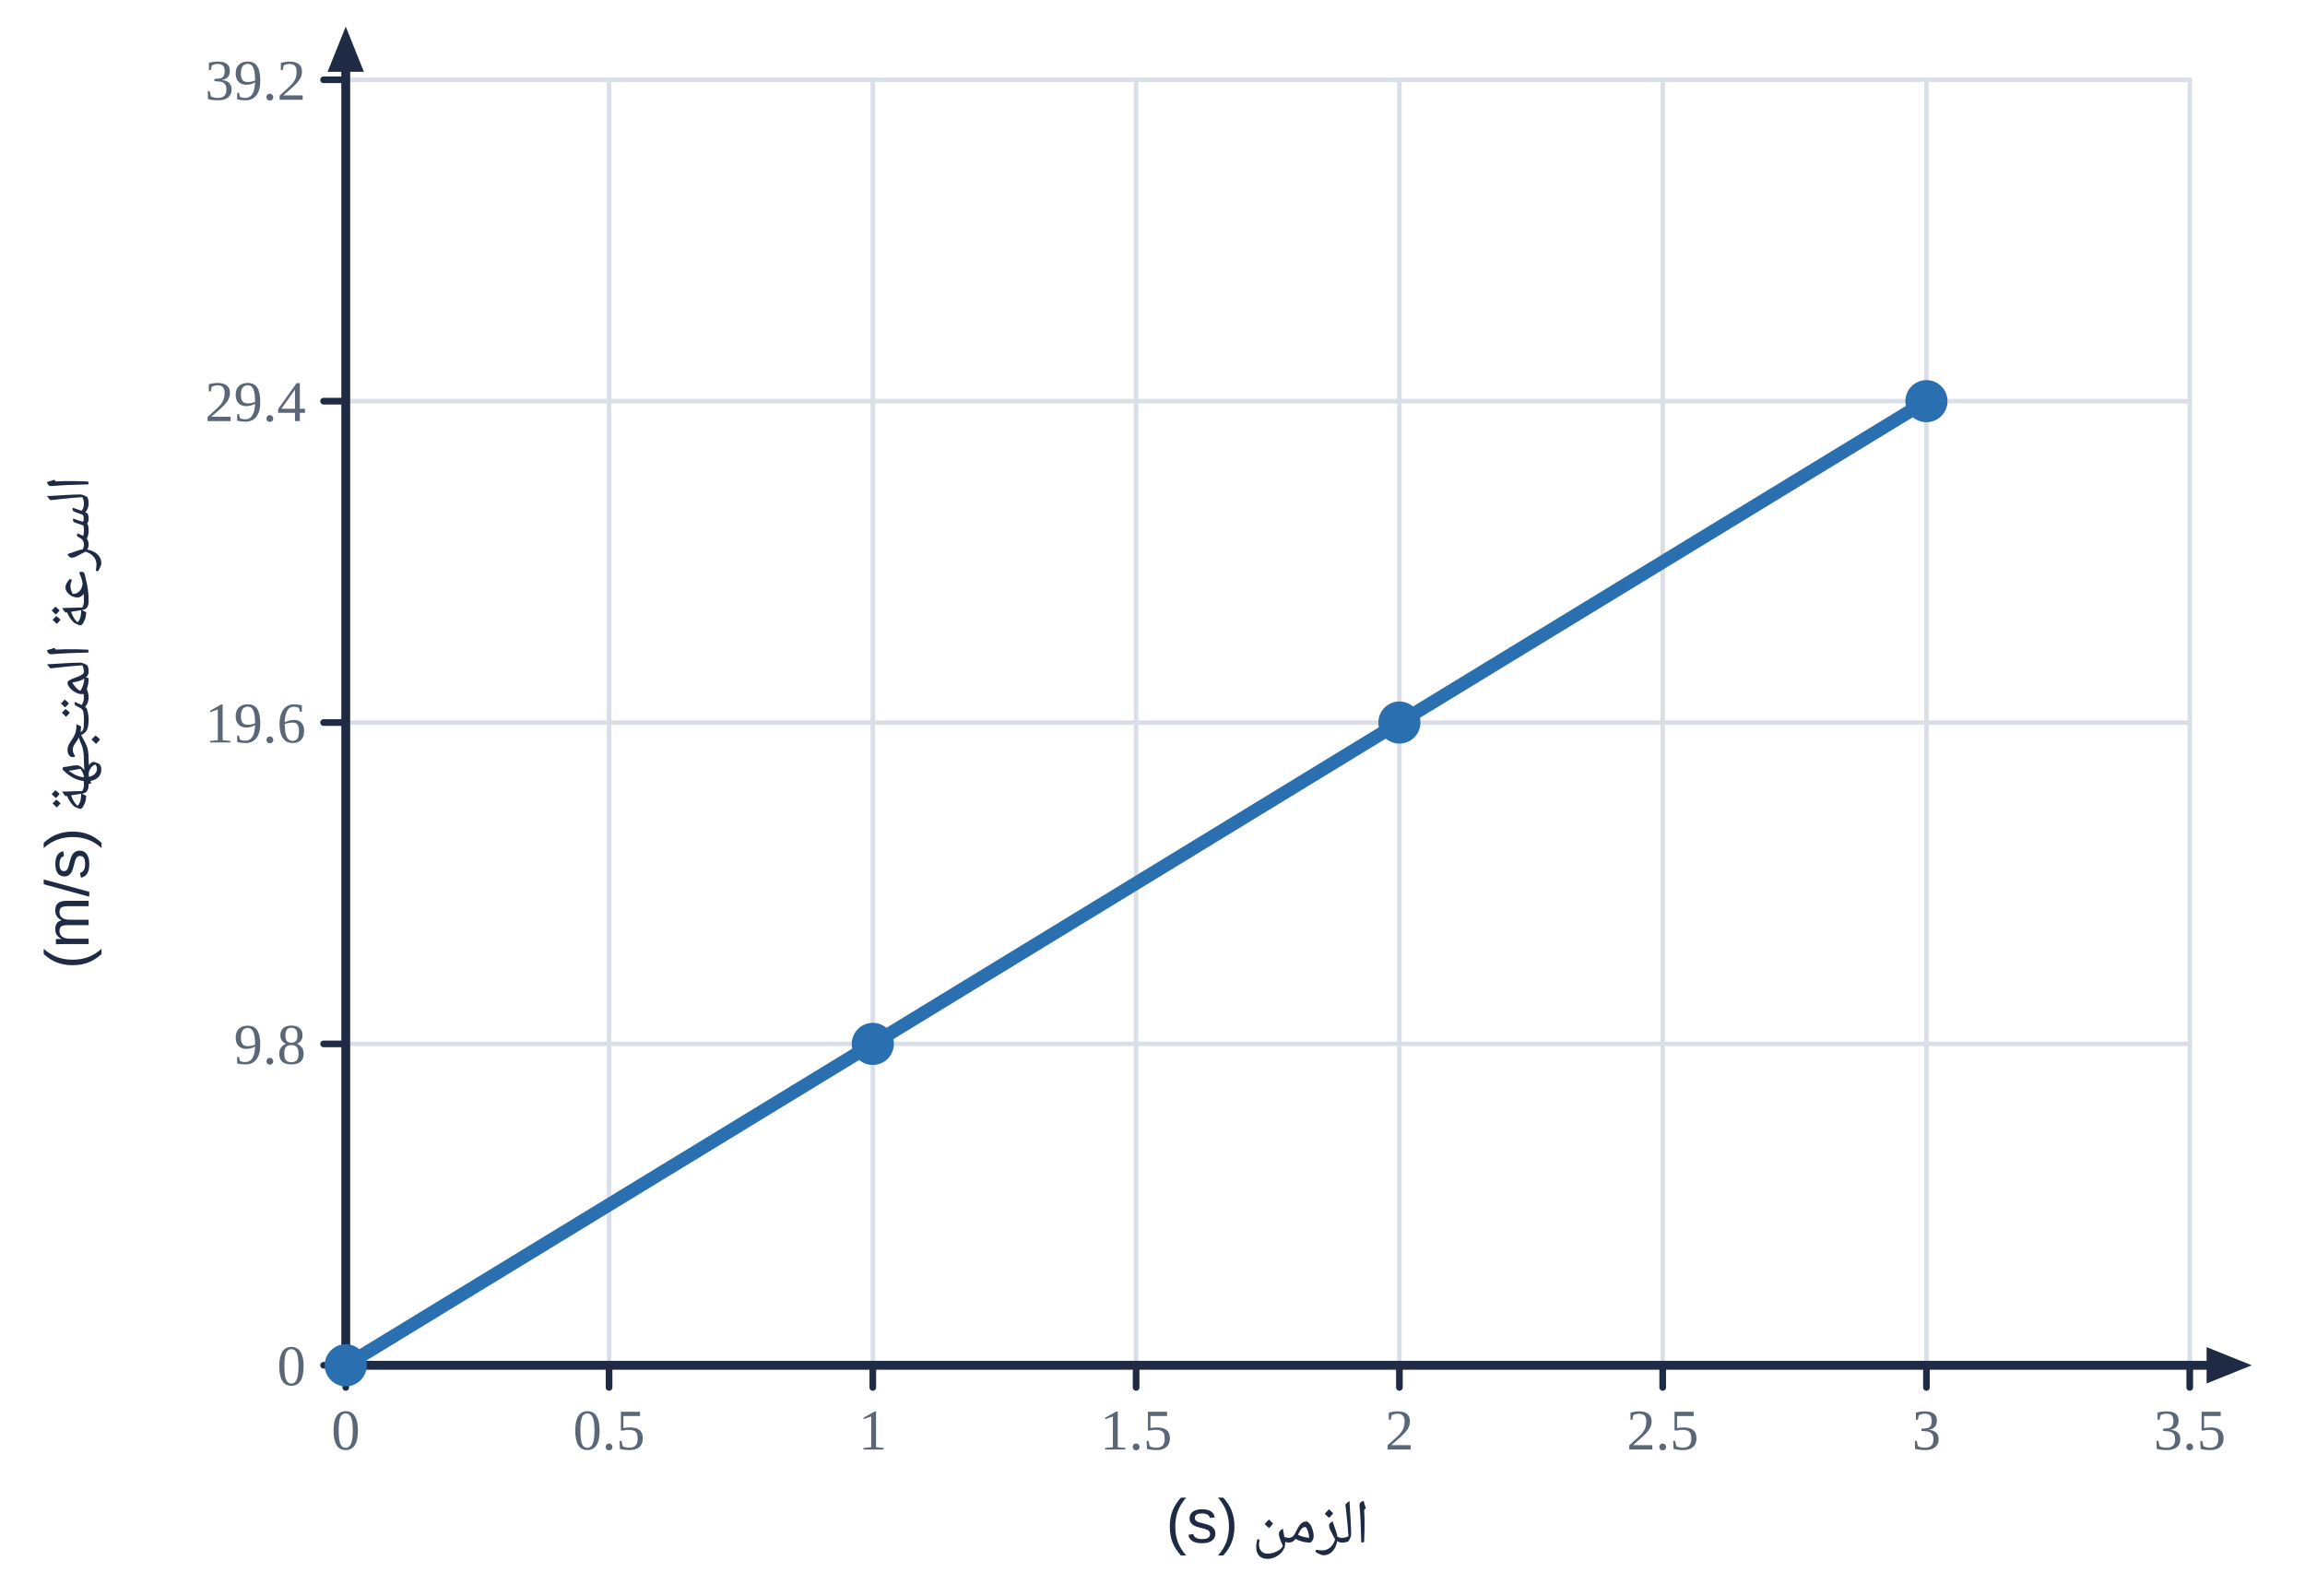
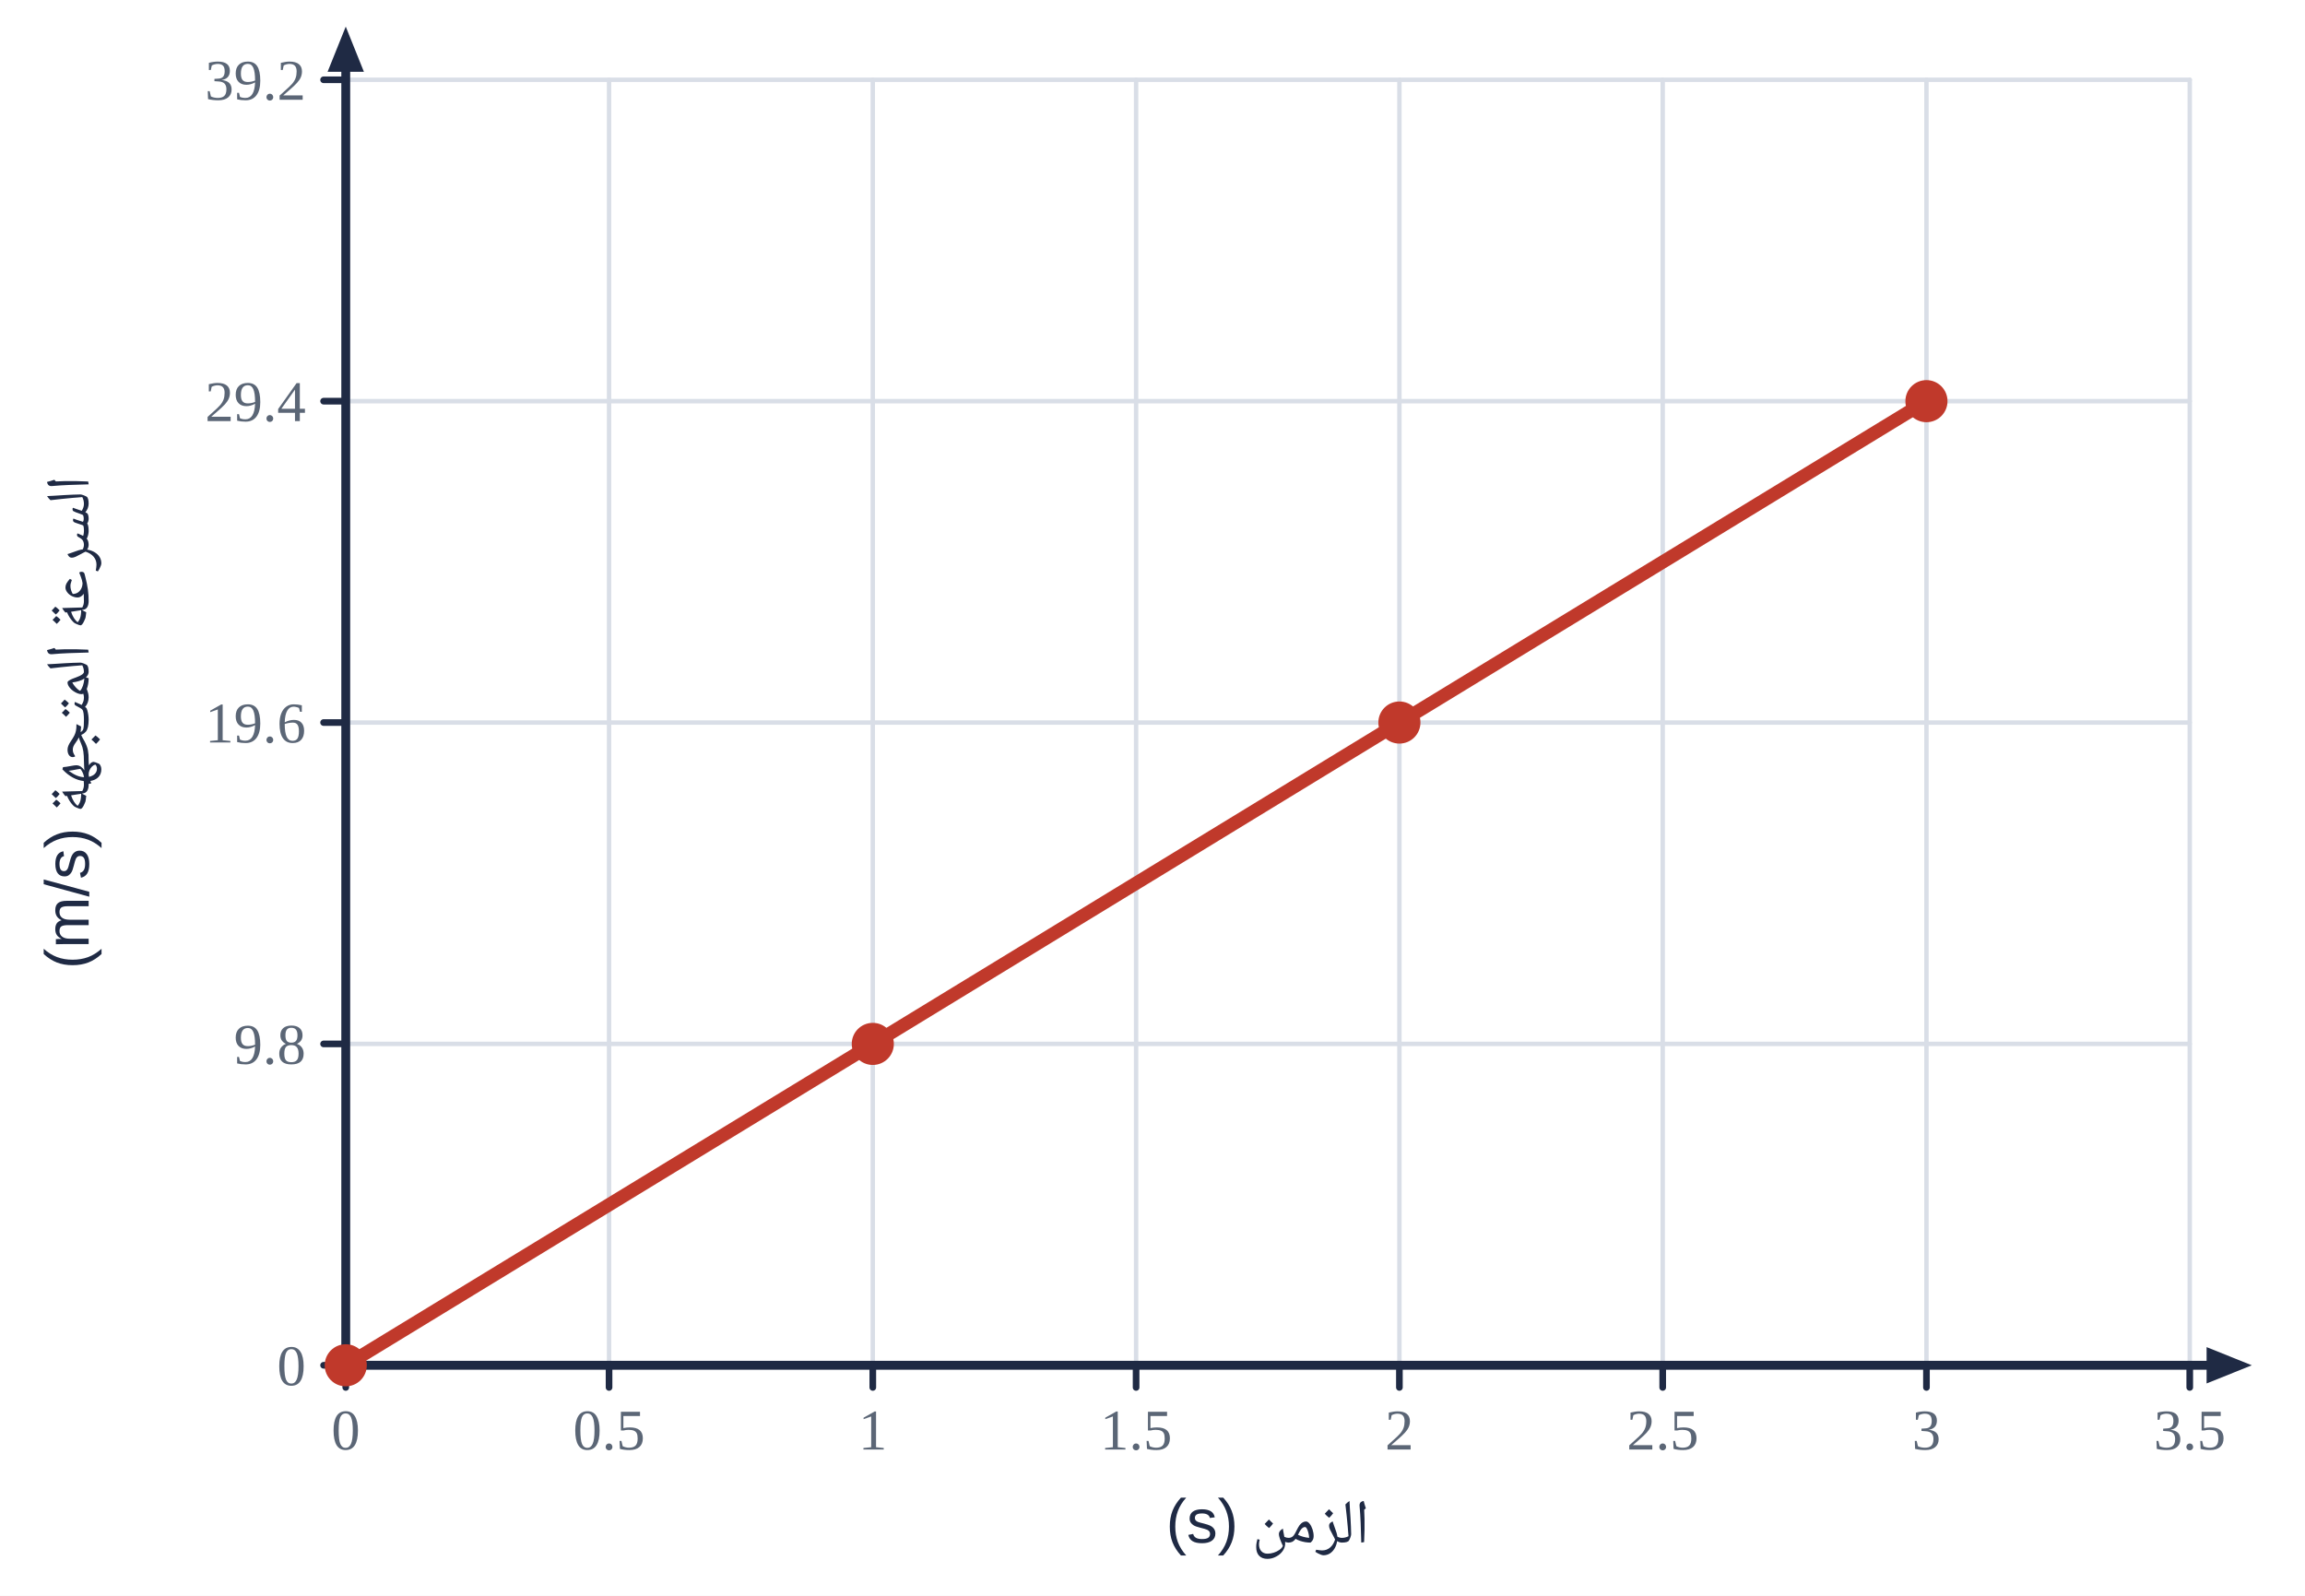
<svg xmlns="http://www.w3.org/2000/svg" viewBox="0 0 520 360" width="520" height="360">
  <rect width="520" height="360" fill="#fff" />
  <line x1="78.0" y1="18.0" x2="78.0" y2="308.0" stroke="#d9dee7" stroke-width="1" stroke-linecap="round" />
  <line x1="137.4" y1="18.0" x2="137.4" y2="308.0" stroke="#d9dee7" stroke-width="1" stroke-linecap="round" />
  <line x1="196.9" y1="18.0" x2="196.9" y2="308.0" stroke="#d9dee7" stroke-width="1" stroke-linecap="round" />
  <line x1="256.3" y1="18.0" x2="256.3" y2="308.0" stroke="#d9dee7" stroke-width="1" stroke-linecap="round" />
  <line x1="315.7" y1="18.0" x2="315.7" y2="308.0" stroke="#d9dee7" stroke-width="1" stroke-linecap="round" />
  <line x1="375.1" y1="18.0" x2="375.1" y2="308.0" stroke="#d9dee7" stroke-width="1" stroke-linecap="round" />
  <line x1="434.6" y1="18.0" x2="434.6" y2="308.0" stroke="#d9dee7" stroke-width="1" stroke-linecap="round" />
  <line x1="494.0" y1="18.0" x2="494.0" y2="308.0" stroke="#d9dee7" stroke-width="1" stroke-linecap="round" />
  <line x1="78.0" y1="308.0" x2="494.0" y2="308.0" stroke="#d9dee7" stroke-width="1" stroke-linecap="round" />
  <line x1="78.0" y1="235.5" x2="494.0" y2="235.5" stroke="#d9dee7" stroke-width="1" stroke-linecap="round" />
  <line x1="78.0" y1="163.0" x2="494.0" y2="163.0" stroke="#d9dee7" stroke-width="1" stroke-linecap="round" />
  <line x1="78.0" y1="90.5" x2="494.0" y2="90.5" stroke="#d9dee7" stroke-width="1" stroke-linecap="round" />
  <line x1="78.0" y1="18.0" x2="494.0" y2="18.0" stroke="#d9dee7" stroke-width="1" stroke-linecap="round" />
  <line x1="78.0" y1="308.0" x2="501.4" y2="308.0" stroke="#1f2a44" stroke-width="2" stroke-linecap="round" />
  <polygon points="508.0,308.0 497.8,312.1 497.8,303.9" fill="#1f2a44" />
  <line x1="78.0" y1="308.0" x2="78.0" y2="12.6" stroke="#1f2a44" stroke-width="2" stroke-linecap="round" />
  <polygon points="78.0,6.0 82.1,16.2 73.9,16.2" fill="#1f2a44" />
  <line x1="78.0" y1="308.0" x2="78.0" y2="313.0" stroke="#1f2a44" stroke-width="1.5" stroke-linecap="round" />
  <text x="78.0" y="327.0" text-anchor="middle" font-size="13" fill="#5b6676" font-weight="normal" font-family="'Times New Roman',Times,serif">0</text>
  <line x1="137.4" y1="308.0" x2="137.4" y2="313.0" stroke="#1f2a44" stroke-width="1.5" stroke-linecap="round" />
  <text x="137.4" y="327.0" text-anchor="middle" font-size="13" fill="#5b6676" font-weight="normal" font-family="'Times New Roman',Times,serif">0.5</text>
  <line x1="196.9" y1="308.0" x2="196.9" y2="313.0" stroke="#1f2a44" stroke-width="1.5" stroke-linecap="round" />
  <text x="196.9" y="327.0" text-anchor="middle" font-size="13" fill="#5b6676" font-weight="normal" font-family="'Times New Roman',Times,serif">1</text>
  <line x1="256.3" y1="308.0" x2="256.3" y2="313.0" stroke="#1f2a44" stroke-width="1.5" stroke-linecap="round" />
  <text x="256.3" y="327.0" text-anchor="middle" font-size="13" fill="#5b6676" font-weight="normal" font-family="'Times New Roman',Times,serif">1.5</text>
  <line x1="315.7" y1="308.0" x2="315.7" y2="313.0" stroke="#1f2a44" stroke-width="1.5" stroke-linecap="round" />
  <text x="315.7" y="327.0" text-anchor="middle" font-size="13" fill="#5b6676" font-weight="normal" font-family="'Times New Roman',Times,serif">2</text>
  <line x1="375.1" y1="308.0" x2="375.1" y2="313.0" stroke="#1f2a44" stroke-width="1.5" stroke-linecap="round" />
  <text x="375.1" y="327.0" text-anchor="middle" font-size="13" fill="#5b6676" font-weight="normal" font-family="'Times New Roman',Times,serif">2.5</text>
  <line x1="434.6" y1="308.0" x2="434.6" y2="313.0" stroke="#1f2a44" stroke-width="1.5" stroke-linecap="round" />
  <text x="434.6" y="327.0" text-anchor="middle" font-size="13" fill="#5b6676" font-weight="normal" font-family="'Times New Roman',Times,serif">3</text>
  <line x1="494.0" y1="308.0" x2="494.0" y2="313.0" stroke="#1f2a44" stroke-width="1.5" stroke-linecap="round" />
  <text x="494.0" y="327.0" text-anchor="middle" font-size="13" fill="#5b6676" font-weight="normal" font-family="'Times New Roman',Times,serif">3.5</text>
  <line x1="73.0" y1="308.0" x2="78.0" y2="308.0" stroke="#1f2a44" stroke-width="1.5" stroke-linecap="round" />
  <text x="69.0" y="312.5" text-anchor="end" font-size="13" fill="#5b6676" font-weight="normal" font-family="'Times New Roman',Times,serif">0</text>
  <line x1="73.0" y1="235.5" x2="78.0" y2="235.5" stroke="#1f2a44" stroke-width="1.5" stroke-linecap="round" />
  <text x="69.0" y="240.0" text-anchor="end" font-size="13" fill="#5b6676" font-weight="normal" font-family="'Times New Roman',Times,serif">9.8</text>
  <line x1="73.0" y1="163.0" x2="78.0" y2="163.0" stroke="#1f2a44" stroke-width="1.5" stroke-linecap="round" />
  <text x="69.0" y="167.5" text-anchor="end" font-size="13" fill="#5b6676" font-weight="normal" font-family="'Times New Roman',Times,serif">19.6</text>
  <line x1="73.0" y1="90.5" x2="78.0" y2="90.5" stroke="#1f2a44" stroke-width="1.5" stroke-linecap="round" />
  <text x="69.0" y="95.0" text-anchor="end" font-size="13" fill="#5b6676" font-weight="normal" font-family="'Times New Roman',Times,serif">29.4</text>
  <line x1="73.0" y1="18.0" x2="78.0" y2="18.0" stroke="#1f2a44" stroke-width="1.5" stroke-linecap="round" />
  <text x="69.0" y="22.5" text-anchor="end" font-size="13" fill="#5b6676" font-weight="normal" font-family="'Times New Roman',Times,serif">39.2</text>
  <text x="286.0" y="348.0" text-anchor="middle" font-size="14" fill="#1f2a44" font-weight="normal" font-family="'IBM Plex Sans Arabic','Noto Naskh Arabic',Tahoma,Arial,sans-serif" direction="rtl">الزمن (s)</text>
  <text x="20.0" y="163.0" text-anchor="middle" font-size="14" fill="#1f2a44" font-weight="normal" font-family="'IBM Plex Sans Arabic','Noto Naskh Arabic',Tahoma,Arial,sans-serif" direction="rtl" transform="rotate(-90 20 163.0)">السرعة المتجهة (m/s)</text>
-   <polyline points="78.0,308.0 196.9,235.5 315.7,163.0 434.6,90.5" fill="none" stroke="#2a6fb0" stroke-width="3" stroke-linejoin="round" />
-   <circle cx="78.0" cy="308.0" r="4" fill="#2a6fb0" stroke="#2a6fb0" stroke-width="1.5" />
-   <circle cx="196.9" cy="235.5" r="4" fill="#2a6fb0" stroke="#2a6fb0" stroke-width="1.5" />
-   <circle cx="315.7" cy="163.0" r="4" fill="#2a6fb0" stroke="#2a6fb0" stroke-width="1.5" />
-   <circle cx="434.6" cy="90.5" r="4" fill="#2a6fb0" stroke="#2a6fb0" stroke-width="1.5" />
+   <polyline points="78.0,308.0 196.9,235.5 315.7,163.0 434.6,90.5" fill="none" stroke="#c0392b" stroke-width="3" stroke-linejoin="round" />
+   <circle cx="78.0" cy="308.0" r="4" fill="#c0392b" stroke="#c0392b" stroke-width="1.5" />
+   <circle cx="196.9" cy="235.5" r="4" fill="#c0392b" stroke="#c0392b" stroke-width="1.5" />
+   <circle cx="315.7" cy="163.0" r="4" fill="#c0392b" stroke="#c0392b" stroke-width="1.5" />
+   <circle cx="434.6" cy="90.5" r="4" fill="#c0392b" stroke="#c0392b" stroke-width="1.5" />
</svg>
